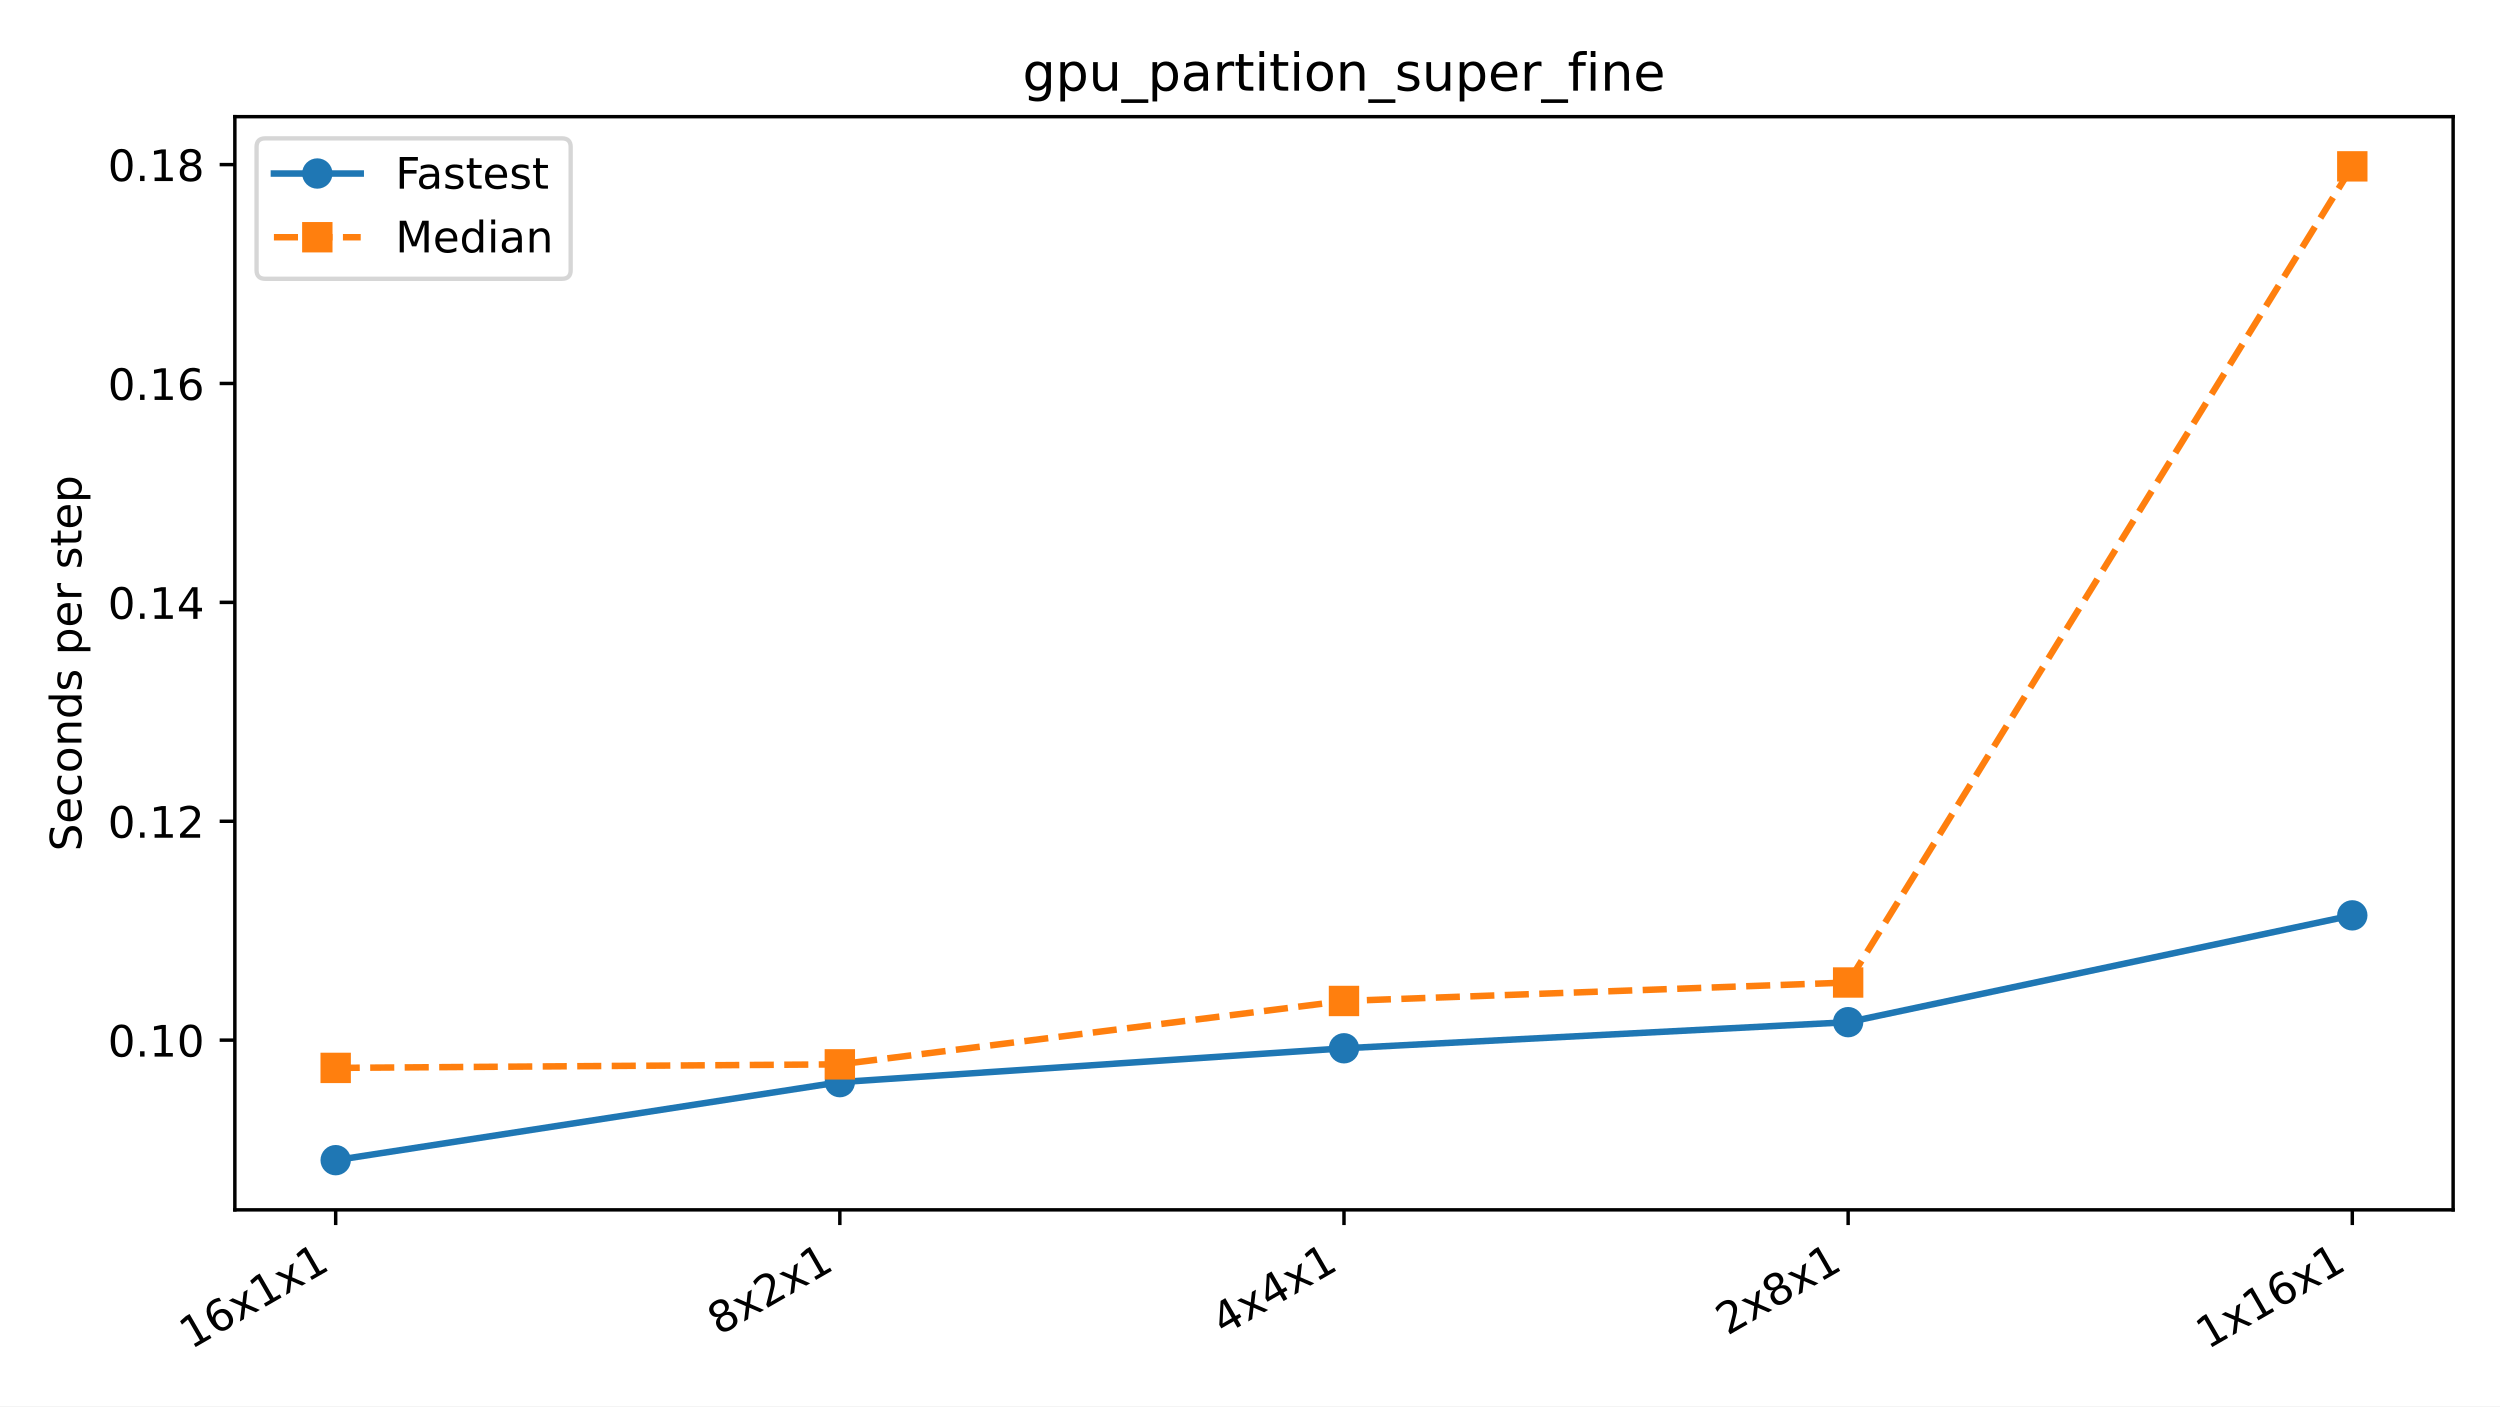
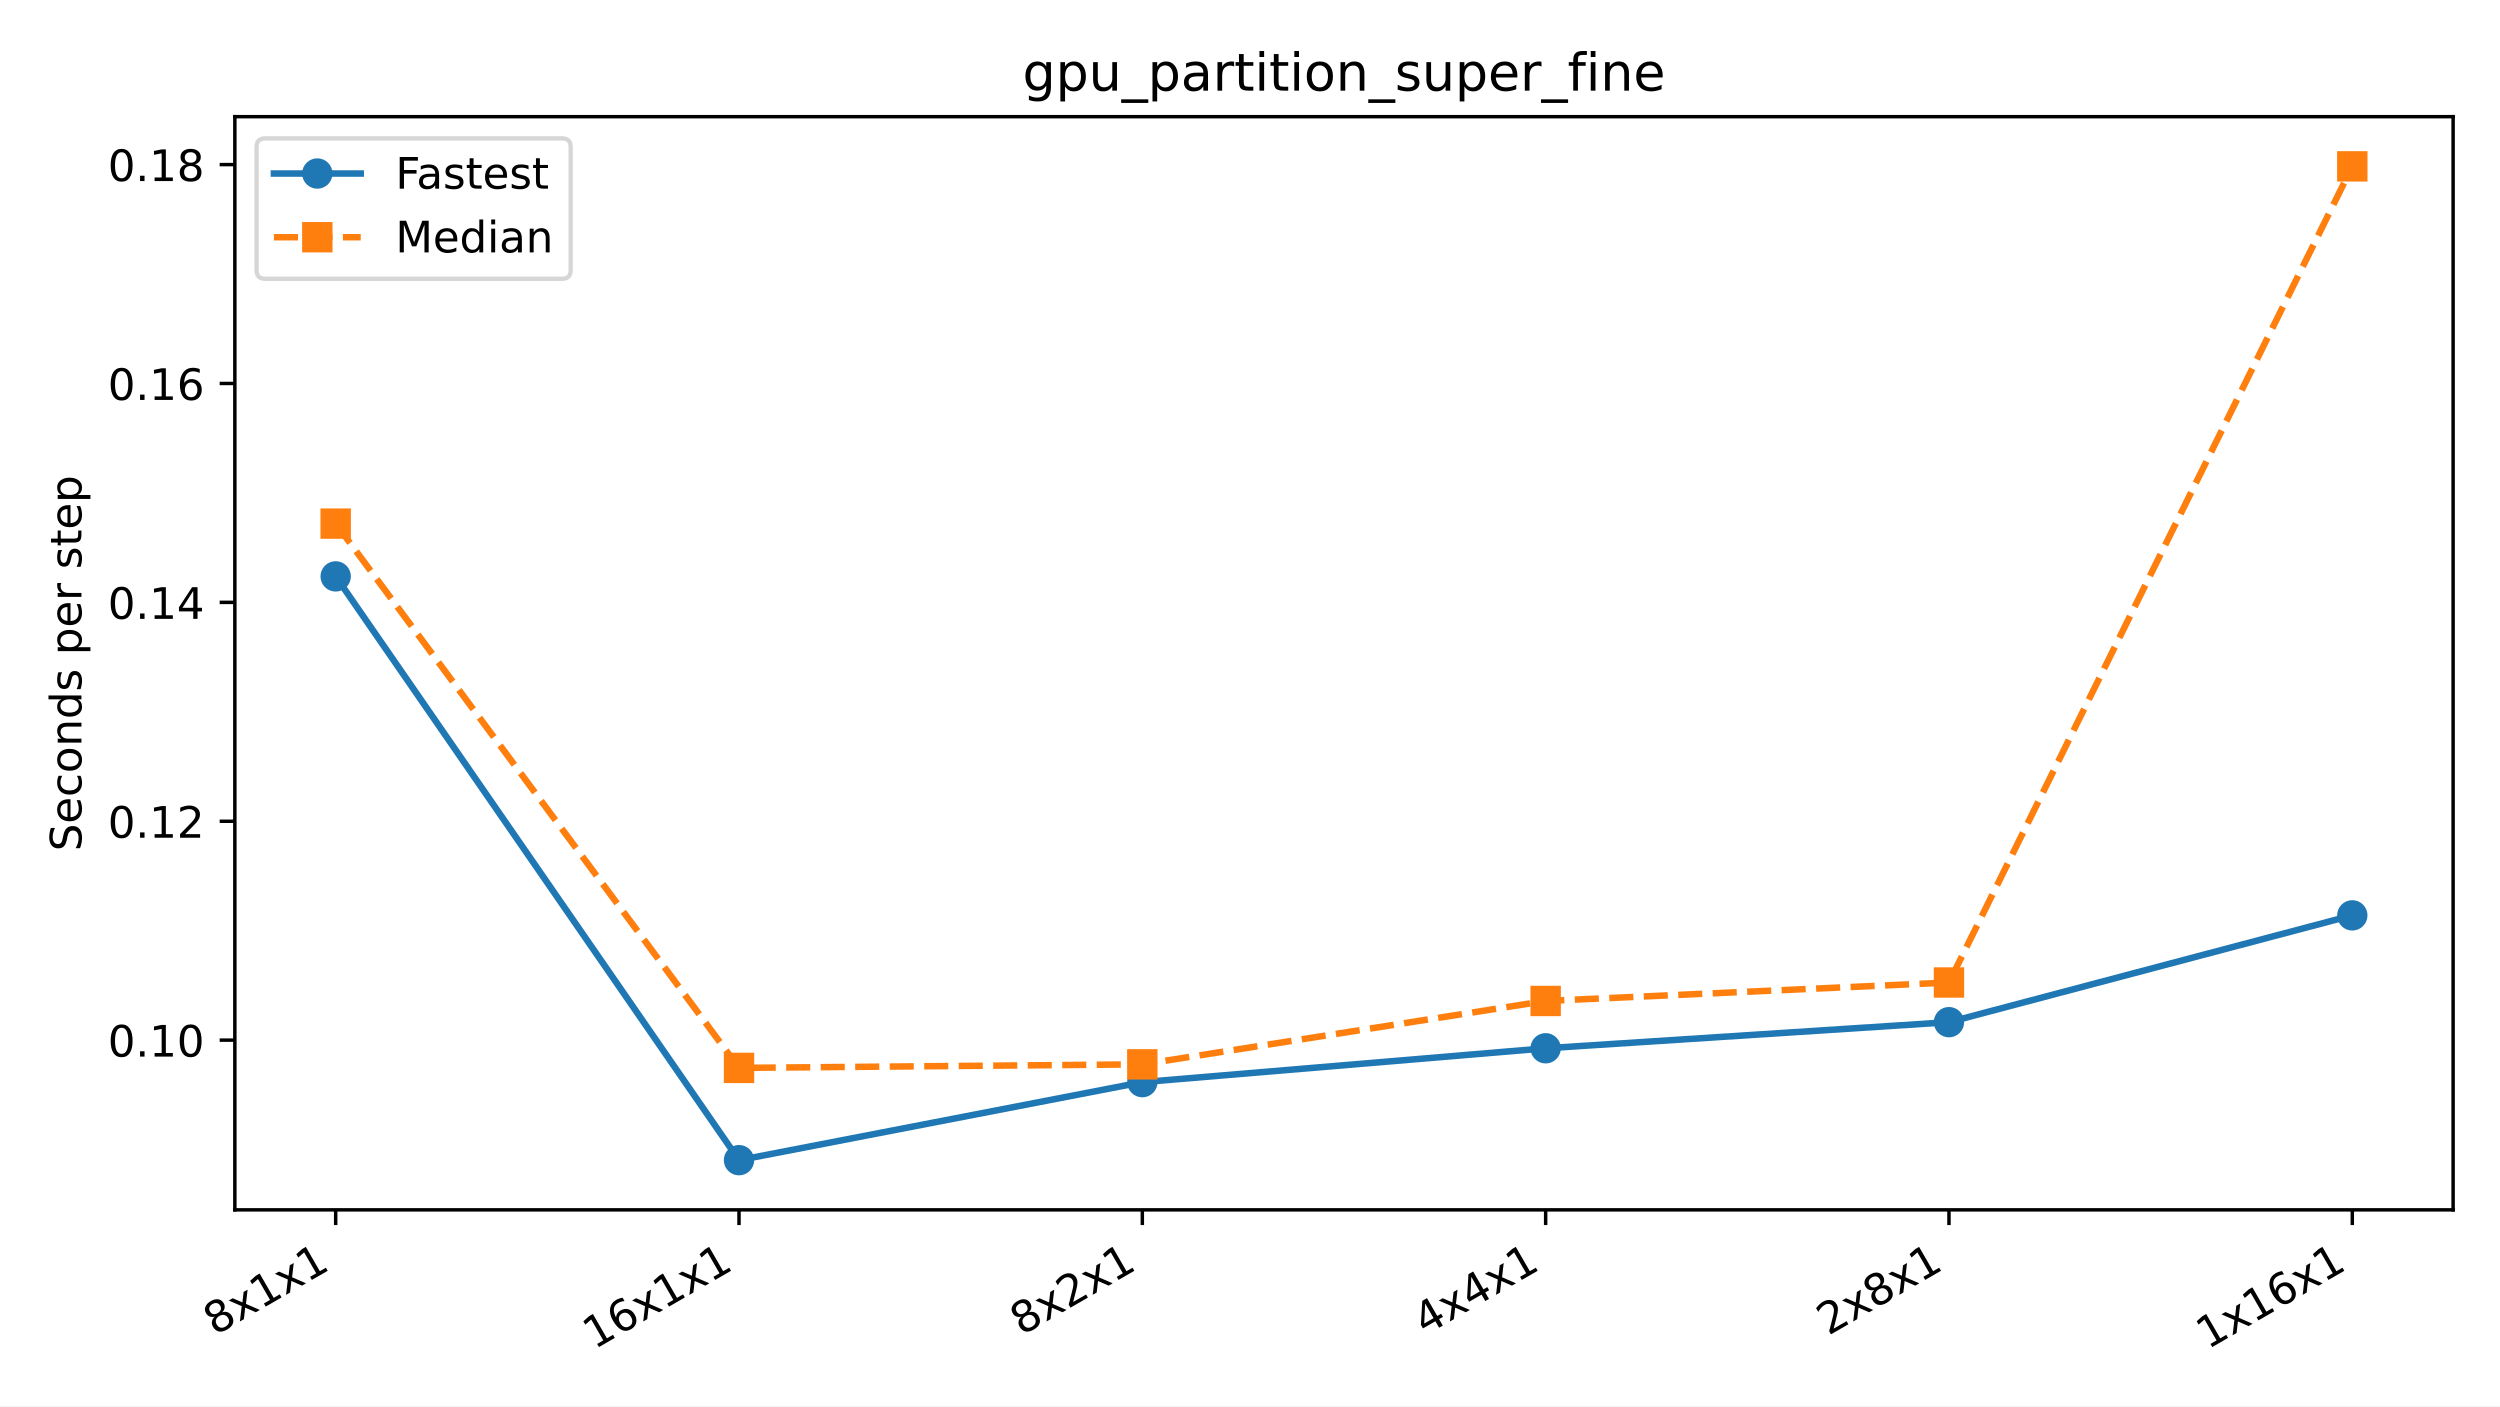
<svg xmlns="http://www.w3.org/2000/svg" xmlns:xlink="http://www.w3.org/1999/xlink" width="576pt" height="324pt" viewBox="0 0 576 324" version="1.1">
  <defs>
    <style type="text/css">*{stroke-linejoin: round; stroke-linecap: butt}</style>
  </defs>
  <g id="figure_1">
    <g id="patch_1">
      <path d="M 0 324 L 576 324 L 576 0 L 0 0 z " style="fill: #ffffff" />
    </g>
    <g id="axes_1">
      <g id="patch_2">
        <path d="M 54.11 278.75 L 565.2 278.75 L 565.2 26.88 L 54.11 26.88 z " style="fill: #ffffff" />
      </g>
      <g id="matplotlib.axis_1">
        <g id="xtick_1">
          <g id="line2d_1">
            <defs>
              <path id="m915a4b6a7f" d="M 0 0 L 0 3.5 " style="stroke: #000000; stroke-width: 0.8" />
            </defs>
            <g>
              <use xlink:href="#m915a4b6a7f" x="77.341" y="278.75" style="stroke: #000000; stroke-width: 0.8" />
            </g>
          </g>
          <g id="text_1">
-             <text style="font-size: 10px; font-family: 'DejaVu Sans', 'Bitstream Vera Sans', 'Computer Modern Sans Serif', 'Lucida Grande', 'Verdana', 'Geneva', 'Lucid', 'Arial', 'Helvetica', 'Avant Garde', sans-serif" transform="translate(44.0096 310.9747) rotate(-30)">16x1x1</text>
+             <text style="font-size: 10px; font-family: 'DejaVu Sans', 'Bitstream Vera Sans', 'Computer Modern Sans Serif', 'Lucida Grande', 'Verdana', 'Geneva', 'Lucid', 'Arial', 'Helvetica', 'Avant Garde', sans-serif" transform="translate(49.51968 307.7934) rotate(-30)">8x1x1</text>
          </g>
        </g>
        <g id="xtick_2">
          <g id="line2d_2">
            <g>
-               <use xlink:href="#m915a4b6a7f" x="193.498" y="278.75" style="stroke: #000000; stroke-width: 0.8" />
+               <use xlink:href="#m915a4b6a7f" x="170.267" y="278.75" style="stroke: #000000; stroke-width: 0.8" />
            </g>
          </g>
          <g id="text_2">
-             <text style="font-size: 10px; font-family: 'DejaVu Sans', 'Bitstream Vera Sans', 'Computer Modern Sans Serif', 'Lucida Grande', 'Verdana', 'Geneva', 'Lucid', 'Arial', 'Helvetica', 'Avant Garde', sans-serif" transform="translate(165.6765 307.7934) rotate(-30)">8x2x1</text>
+             <text style="font-size: 10px; font-family: 'DejaVu Sans', 'Bitstream Vera Sans', 'Computer Modern Sans Serif', 'Lucida Grande', 'Verdana', 'Geneva', 'Lucid', 'Arial', 'Helvetica', 'Avant Garde', sans-serif" transform="translate(136.9351 310.9747) rotate(-30)">16x1x1</text>
          </g>
        </g>
        <g id="xtick_3">
          <g id="line2d_3">
            <g>
-               <use xlink:href="#m915a4b6a7f" x="309.655" y="278.75" style="stroke: #000000; stroke-width: 0.8" />
+               <use xlink:href="#m915a4b6a7f" x="263.192" y="278.75" style="stroke: #000000; stroke-width: 0.8" />
            </g>
          </g>
          <g id="text_3">
-             <text style="font-size: 10px; font-family: 'DejaVu Sans', 'Bitstream Vera Sans', 'Computer Modern Sans Serif', 'Lucida Grande', 'Verdana', 'Geneva', 'Lucid', 'Arial', 'Helvetica', 'Avant Garde', sans-serif" transform="translate(281.8333 307.7934) rotate(-30)">4x4x1</text>
+             <text style="font-size: 10px; font-family: 'DejaVu Sans', 'Bitstream Vera Sans', 'Computer Modern Sans Serif', 'Lucida Grande', 'Verdana', 'Geneva', 'Lucid', 'Arial', 'Helvetica', 'Avant Garde', sans-serif" transform="translate(235.3706 307.7934) rotate(-30)">8x2x1</text>
          </g>
        </g>
        <g id="xtick_4">
          <g id="line2d_4">
            <g>
-               <use xlink:href="#m915a4b6a7f" x="425.812" y="278.75" style="stroke: #000000; stroke-width: 0.8" />
+               <use xlink:href="#m915a4b6a7f" x="356.118" y="278.75" style="stroke: #000000; stroke-width: 0.8" />
            </g>
          </g>
          <g id="text_4">
-             <text style="font-size: 10px; font-family: 'DejaVu Sans', 'Bitstream Vera Sans', 'Computer Modern Sans Serif', 'Lucida Grande', 'Verdana', 'Geneva', 'Lucid', 'Arial', 'Helvetica', 'Avant Garde', sans-serif" transform="translate(397.9901 307.7934) rotate(-30)">2x8x1</text>
+             <text style="font-size: 10px; font-family: 'DejaVu Sans', 'Bitstream Vera Sans', 'Computer Modern Sans Serif', 'Lucida Grande', 'Verdana', 'Geneva', 'Lucid', 'Arial', 'Helvetica', 'Avant Garde', sans-serif" transform="translate(328.296 307.7934) rotate(-30)">4x4x1</text>
          </g>
        </g>
        <g id="xtick_5">
          <g id="line2d_5">
            <g>
+               <use xlink:href="#m915a4b6a7f" x="449.043" y="278.75" style="stroke: #000000; stroke-width: 0.8" />
+             </g>
+           </g>
+           <g id="text_5">
+             <text style="font-size: 10px; font-family: 'DejaVu Sans', 'Bitstream Vera Sans', 'Computer Modern Sans Serif', 'Lucida Grande', 'Verdana', 'Geneva', 'Lucid', 'Arial', 'Helvetica', 'Avant Garde', sans-serif" transform="translate(421.2215 307.7934) rotate(-30)">2x8x1</text>
+           </g>
+         </g>
+         <g id="xtick_6">
+           <g id="line2d_6">
+             <g>
              <use xlink:href="#m915a4b6a7f" x="541.969" y="278.75" style="stroke: #000000; stroke-width: 0.8" />
            </g>
          </g>
-           <g id="text_5">
+           <g id="text_6">
            <text style="font-size: 10px; font-family: 'DejaVu Sans', 'Bitstream Vera Sans', 'Computer Modern Sans Serif', 'Lucida Grande', 'Verdana', 'Geneva', 'Lucid', 'Arial', 'Helvetica', 'Avant Garde', sans-serif" transform="translate(508.6369 310.9747) rotate(-30)">1x16x1</text>
          </g>
        </g>
      </g>
      <g id="matplotlib.axis_2">
        <g id="ytick_1">
-           <g id="line2d_6">
+           <g id="line2d_7">
            <defs>
              <path id="mc665064905" d="M 0 0 L -3.5 0 " style="stroke: #000000; stroke-width: 0.8" />
            </defs>
            <g>
              <use xlink:href="#mc665064905" x="54.11" y="239.649" style="stroke: #000000; stroke-width: 0.8" />
            </g>
          </g>
-           <g id="text_6">
+           <g id="text_7">
            <text style="font-size: 10px; font-family: 'DejaVu Sans', 'Bitstream Vera Sans', 'Computer Modern Sans Serif', 'Lucida Grande', 'Verdana', 'Geneva', 'Lucid', 'Arial', 'Helvetica', 'Avant Garde', sans-serif; text-anchor: end" x="47.11" y="243.448" transform="rotate(-0 47.11 243.4479)">0.10</text>
          </g>
        </g>
        <g id="ytick_2">
-           <g id="line2d_7">
+           <g id="line2d_8">
            <g>
              <use xlink:href="#mc665064905" x="54.11" y="189.217" style="stroke: #000000; stroke-width: 0.8" />
            </g>
          </g>
-           <g id="text_7">
+           <g id="text_8">
            <text style="font-size: 10px; font-family: 'DejaVu Sans', 'Bitstream Vera Sans', 'Computer Modern Sans Serif', 'Lucida Grande', 'Verdana', 'Geneva', 'Lucid', 'Arial', 'Helvetica', 'Avant Garde', sans-serif; text-anchor: end" x="47.11" y="193.016" transform="rotate(-0 47.11 193.016)">0.12</text>
          </g>
        </g>
        <g id="ytick_3">
-           <g id="line2d_8">
+           <g id="line2d_9">
            <g>
              <use xlink:href="#mc665064905" x="54.11" y="138.785" style="stroke: #000000; stroke-width: 0.8" />
            </g>
          </g>
-           <g id="text_8">
+           <g id="text_9">
            <text style="font-size: 10px; font-family: 'DejaVu Sans', 'Bitstream Vera Sans', 'Computer Modern Sans Serif', 'Lucida Grande', 'Verdana', 'Geneva', 'Lucid', 'Arial', 'Helvetica', 'Avant Garde', sans-serif; text-anchor: end" x="47.11" y="142.584" transform="rotate(-0 47.11 142.5841)">0.14</text>
          </g>
        </g>
        <g id="ytick_4">
-           <g id="line2d_9">
+           <g id="line2d_10">
            <g>
              <use xlink:href="#mc665064905" x="54.11" y="88.353" style="stroke: #000000; stroke-width: 0.8" />
            </g>
          </g>
-           <g id="text_9">
+           <g id="text_10">
            <text style="font-size: 10px; font-family: 'DejaVu Sans', 'Bitstream Vera Sans', 'Computer Modern Sans Serif', 'Lucida Grande', 'Verdana', 'Geneva', 'Lucid', 'Arial', 'Helvetica', 'Avant Garde', sans-serif; text-anchor: end" x="47.11" y="92.152" transform="rotate(-0 47.11 92.15216)">0.16</text>
          </g>
        </g>
        <g id="ytick_5">
-           <g id="line2d_10">
+           <g id="line2d_11">
            <g>
              <use xlink:href="#mc665064905" x="54.11" y="37.921" style="stroke: #000000; stroke-width: 0.8" />
            </g>
          </g>
-           <g id="text_10">
+           <g id="text_11">
            <text style="font-size: 10px; font-family: 'DejaVu Sans', 'Bitstream Vera Sans', 'Computer Modern Sans Serif', 'Lucida Grande', 'Verdana', 'Geneva', 'Lucid', 'Arial', 'Helvetica', 'Avant Garde', sans-serif; text-anchor: end" x="47.11" y="41.72" transform="rotate(-0 47.11 41.72024)">0.18</text>
          </g>
        </g>
-         <g id="text_11">
+         <g id="text_12">
          <text style="font-size: 10px; font-family: 'DejaVu Sans', 'Bitstream Vera Sans', 'Computer Modern Sans Serif', 'Lucida Grande', 'Verdana', 'Geneva', 'Lucid', 'Arial', 'Helvetica', 'Avant Garde', sans-serif; text-anchor: middle" x="18.765" y="152.815" transform="rotate(-90 18.76469 152.8152)">Seconds per step</text>
        </g>
      </g>
-       <g id="line2d_11">
-         <path d="M 77.341 267.302 L 193.498 249.326 L 309.655 241.523 L 425.812 235.505 L 541.969 210.899 " clip-path="url(#p82681887ca)" style="fill: none; stroke: #1f77b4; stroke-width: 1.5; stroke-linecap: square" />
+       <g id="line2d_12">
+         <path d="M 77.341 132.798 L 170.267 267.302 L 263.192 249.326 L 356.118 241.523 L 449.043 235.505 L 541.969 210.899 " clip-path="url(#p82681887ca)" style="fill: none; stroke: #1f77b4; stroke-width: 1.5; stroke-linecap: square" />
        <defs>
          <path id="mfb15104b4f" d="M 0 3 C 0.796 3 1.559 2.684 2.121 2.121 C 2.684 1.559 3 0.796 3 0 C 3 -0.796 2.684 -1.559 2.121 -2.121 C 1.559 -2.684 0.796 -3 0 -3 C -0.796 -3 -1.559 -2.684 -2.121 -2.121 C -2.684 -1.559 -3 -0.796 -3 0 C -3 0.796 -2.684 1.559 -2.121 2.121 C -1.559 2.684 -0.796 3 0 3 z " style="stroke: #1f77b4" />
        </defs>
        <g clip-path="url(#p82681887ca)">
-           <use xlink:href="#mfb15104b4f" x="77.341" y="267.302" style="fill: #1f77b4; stroke: #1f77b4" />
-           <use xlink:href="#mfb15104b4f" x="193.498" y="249.326" style="fill: #1f77b4; stroke: #1f77b4" />
-           <use xlink:href="#mfb15104b4f" x="309.655" y="241.523" style="fill: #1f77b4; stroke: #1f77b4" />
-           <use xlink:href="#mfb15104b4f" x="425.812" y="235.505" style="fill: #1f77b4; stroke: #1f77b4" />
+           <use xlink:href="#mfb15104b4f" x="77.341" y="132.798" style="fill: #1f77b4; stroke: #1f77b4" />
+           <use xlink:href="#mfb15104b4f" x="170.267" y="267.302" style="fill: #1f77b4; stroke: #1f77b4" />
+           <use xlink:href="#mfb15104b4f" x="263.192" y="249.326" style="fill: #1f77b4; stroke: #1f77b4" />
+           <use xlink:href="#mfb15104b4f" x="356.118" y="241.523" style="fill: #1f77b4; stroke: #1f77b4" />
+           <use xlink:href="#mfb15104b4f" x="449.043" y="235.505" style="fill: #1f77b4; stroke: #1f77b4" />
          <use xlink:href="#mfb15104b4f" x="541.969" y="210.899" style="fill: #1f77b4; stroke: #1f77b4" />
        </g>
      </g>
-       <g id="line2d_12">
-         <path d="M 77.341 246.044 L 193.498 245.227 L 309.655 230.624 L 425.812 226.37 L 541.969 38.329 " clip-path="url(#p82681887ca)" style="fill: none; stroke-dasharray: 5.55,2.4; stroke-dashoffset: 0; stroke: #ff7f0e; stroke-width: 1.5" />
+       <g id="line2d_13">
+         <path d="M 77.341 120.641 L 170.267 246.044 L 263.192 245.227 L 356.118 230.624 L 449.043 226.37 L 541.969 38.329 " clip-path="url(#p82681887ca)" style="fill: none; stroke-dasharray: 5.55,2.4; stroke-dashoffset: 0; stroke: #ff7f0e; stroke-width: 1.5" />
        <defs>
          <path id="m5a906554f0" d="M -3 3 L 3 3 L 3 -3 L -3 -3 z " style="stroke: #ff7f0e; stroke-linejoin: miter" />
        </defs>
        <g clip-path="url(#p82681887ca)">
-           <use xlink:href="#m5a906554f0" x="77.341" y="246.044" style="fill: #ff7f0e; stroke: #ff7f0e; stroke-linejoin: miter" />
-           <use xlink:href="#m5a906554f0" x="193.498" y="245.227" style="fill: #ff7f0e; stroke: #ff7f0e; stroke-linejoin: miter" />
-           <use xlink:href="#m5a906554f0" x="309.655" y="230.624" style="fill: #ff7f0e; stroke: #ff7f0e; stroke-linejoin: miter" />
-           <use xlink:href="#m5a906554f0" x="425.812" y="226.37" style="fill: #ff7f0e; stroke: #ff7f0e; stroke-linejoin: miter" />
+           <use xlink:href="#m5a906554f0" x="77.341" y="120.641" style="fill: #ff7f0e; stroke: #ff7f0e; stroke-linejoin: miter" />
+           <use xlink:href="#m5a906554f0" x="170.267" y="246.044" style="fill: #ff7f0e; stroke: #ff7f0e; stroke-linejoin: miter" />
+           <use xlink:href="#m5a906554f0" x="263.192" y="245.227" style="fill: #ff7f0e; stroke: #ff7f0e; stroke-linejoin: miter" />
+           <use xlink:href="#m5a906554f0" x="356.118" y="230.624" style="fill: #ff7f0e; stroke: #ff7f0e; stroke-linejoin: miter" />
+           <use xlink:href="#m5a906554f0" x="449.043" y="226.37" style="fill: #ff7f0e; stroke: #ff7f0e; stroke-linejoin: miter" />
          <use xlink:href="#m5a906554f0" x="541.969" y="38.329" style="fill: #ff7f0e; stroke: #ff7f0e; stroke-linejoin: miter" />
        </g>
      </g>
      <g id="patch_3">
        <path d="M 54.11 278.75 L 54.11 26.88 " style="fill: none; stroke: #000000; stroke-width: 0.8; stroke-linejoin: miter; stroke-linecap: square" />
      </g>
      <g id="patch_4">
        <path d="M 565.2 278.75 L 565.2 26.88 " style="fill: none; stroke: #000000; stroke-width: 0.8; stroke-linejoin: miter; stroke-linecap: square" />
      </g>
      <g id="patch_5">
        <path d="M 54.11 278.75 L 565.2 278.75 " style="fill: none; stroke: #000000; stroke-width: 0.8; stroke-linejoin: miter; stroke-linecap: square" />
      </g>
      <g id="patch_6">
        <path d="M 54.11 26.88 L 565.2 26.88 " style="fill: none; stroke: #000000; stroke-width: 0.8; stroke-linejoin: miter; stroke-linecap: square" />
      </g>
-       <g id="text_12">
+       <g id="text_13">
        <text style="font-size: 12px; font-family: 'DejaVu Sans', 'Bitstream Vera Sans', 'Computer Modern Sans Serif', 'Lucida Grande', 'Verdana', 'Geneva', 'Lucid', 'Arial', 'Helvetica', 'Avant Garde', sans-serif; text-anchor: middle" x="309.655" y="20.88" transform="rotate(-0 309.655 20.88)">gpu_partition_super_fine</text>
      </g>
      <g id="legend_1">
        <g id="patch_7">
          <path d="M 61.11 64.236 L 129.483 64.236 Q 131.483 64.236 131.483 62.236 L 131.483 33.88 Q 131.483 31.88 129.483 31.88 L 61.11 31.88 Q 59.11 31.88 59.11 33.88 L 59.11 62.236 Q 59.11 64.236 61.11 64.236 z " style="fill: #ffffff; opacity: 0.8; stroke: #cccccc; stroke-linejoin: miter" />
        </g>
-         <g id="line2d_13">
+         <g id="line2d_14">
          <path d="M 63.11 39.978 L 73.11 39.978 L 83.11 39.978 " style="fill: none; stroke: #1f77b4; stroke-width: 1.5; stroke-linecap: square" />
          <g>
            <use xlink:href="#mfb15104b4f" x="73.11" y="39.978" style="fill: #1f77b4; stroke: #1f77b4" />
          </g>
        </g>
-         <g id="text_13">
+         <g id="text_14">
          <text style="font-size: 10px; font-family: 'DejaVu Sans', 'Bitstream Vera Sans', 'Computer Modern Sans Serif', 'Lucida Grande', 'Verdana', 'Geneva', 'Lucid', 'Arial', 'Helvetica', 'Avant Garde', sans-serif; text-anchor: start" x="91.11" y="43.478" transform="rotate(-0 91.11 43.47844)">Fastest</text>
        </g>
-         <g id="line2d_14">
+         <g id="line2d_15">
          <path d="M 63.11 54.657 L 73.11 54.657 L 83.11 54.657 " style="fill: none; stroke-dasharray: 5.55,2.4; stroke-dashoffset: 0; stroke: #ff7f0e; stroke-width: 1.5" />
          <g>
            <use xlink:href="#m5a906554f0" x="73.11" y="54.657" style="fill: #ff7f0e; stroke: #ff7f0e; stroke-linejoin: miter" />
          </g>
        </g>
-         <g id="text_14">
+         <g id="text_15">
          <text style="font-size: 10px; font-family: 'DejaVu Sans', 'Bitstream Vera Sans', 'Computer Modern Sans Serif', 'Lucida Grande', 'Verdana', 'Geneva', 'Lucid', 'Arial', 'Helvetica', 'Avant Garde', sans-serif; text-anchor: start" x="91.11" y="58.157" transform="rotate(-0 91.11 58.15656)">Median</text>
        </g>
      </g>
    </g>
  </g>
  <defs>
    <clipPath id="p82681887ca">
      <rect x="54.11" y="26.88" width="511.09" height="251.87" />
    </clipPath>
  </defs>
</svg>
